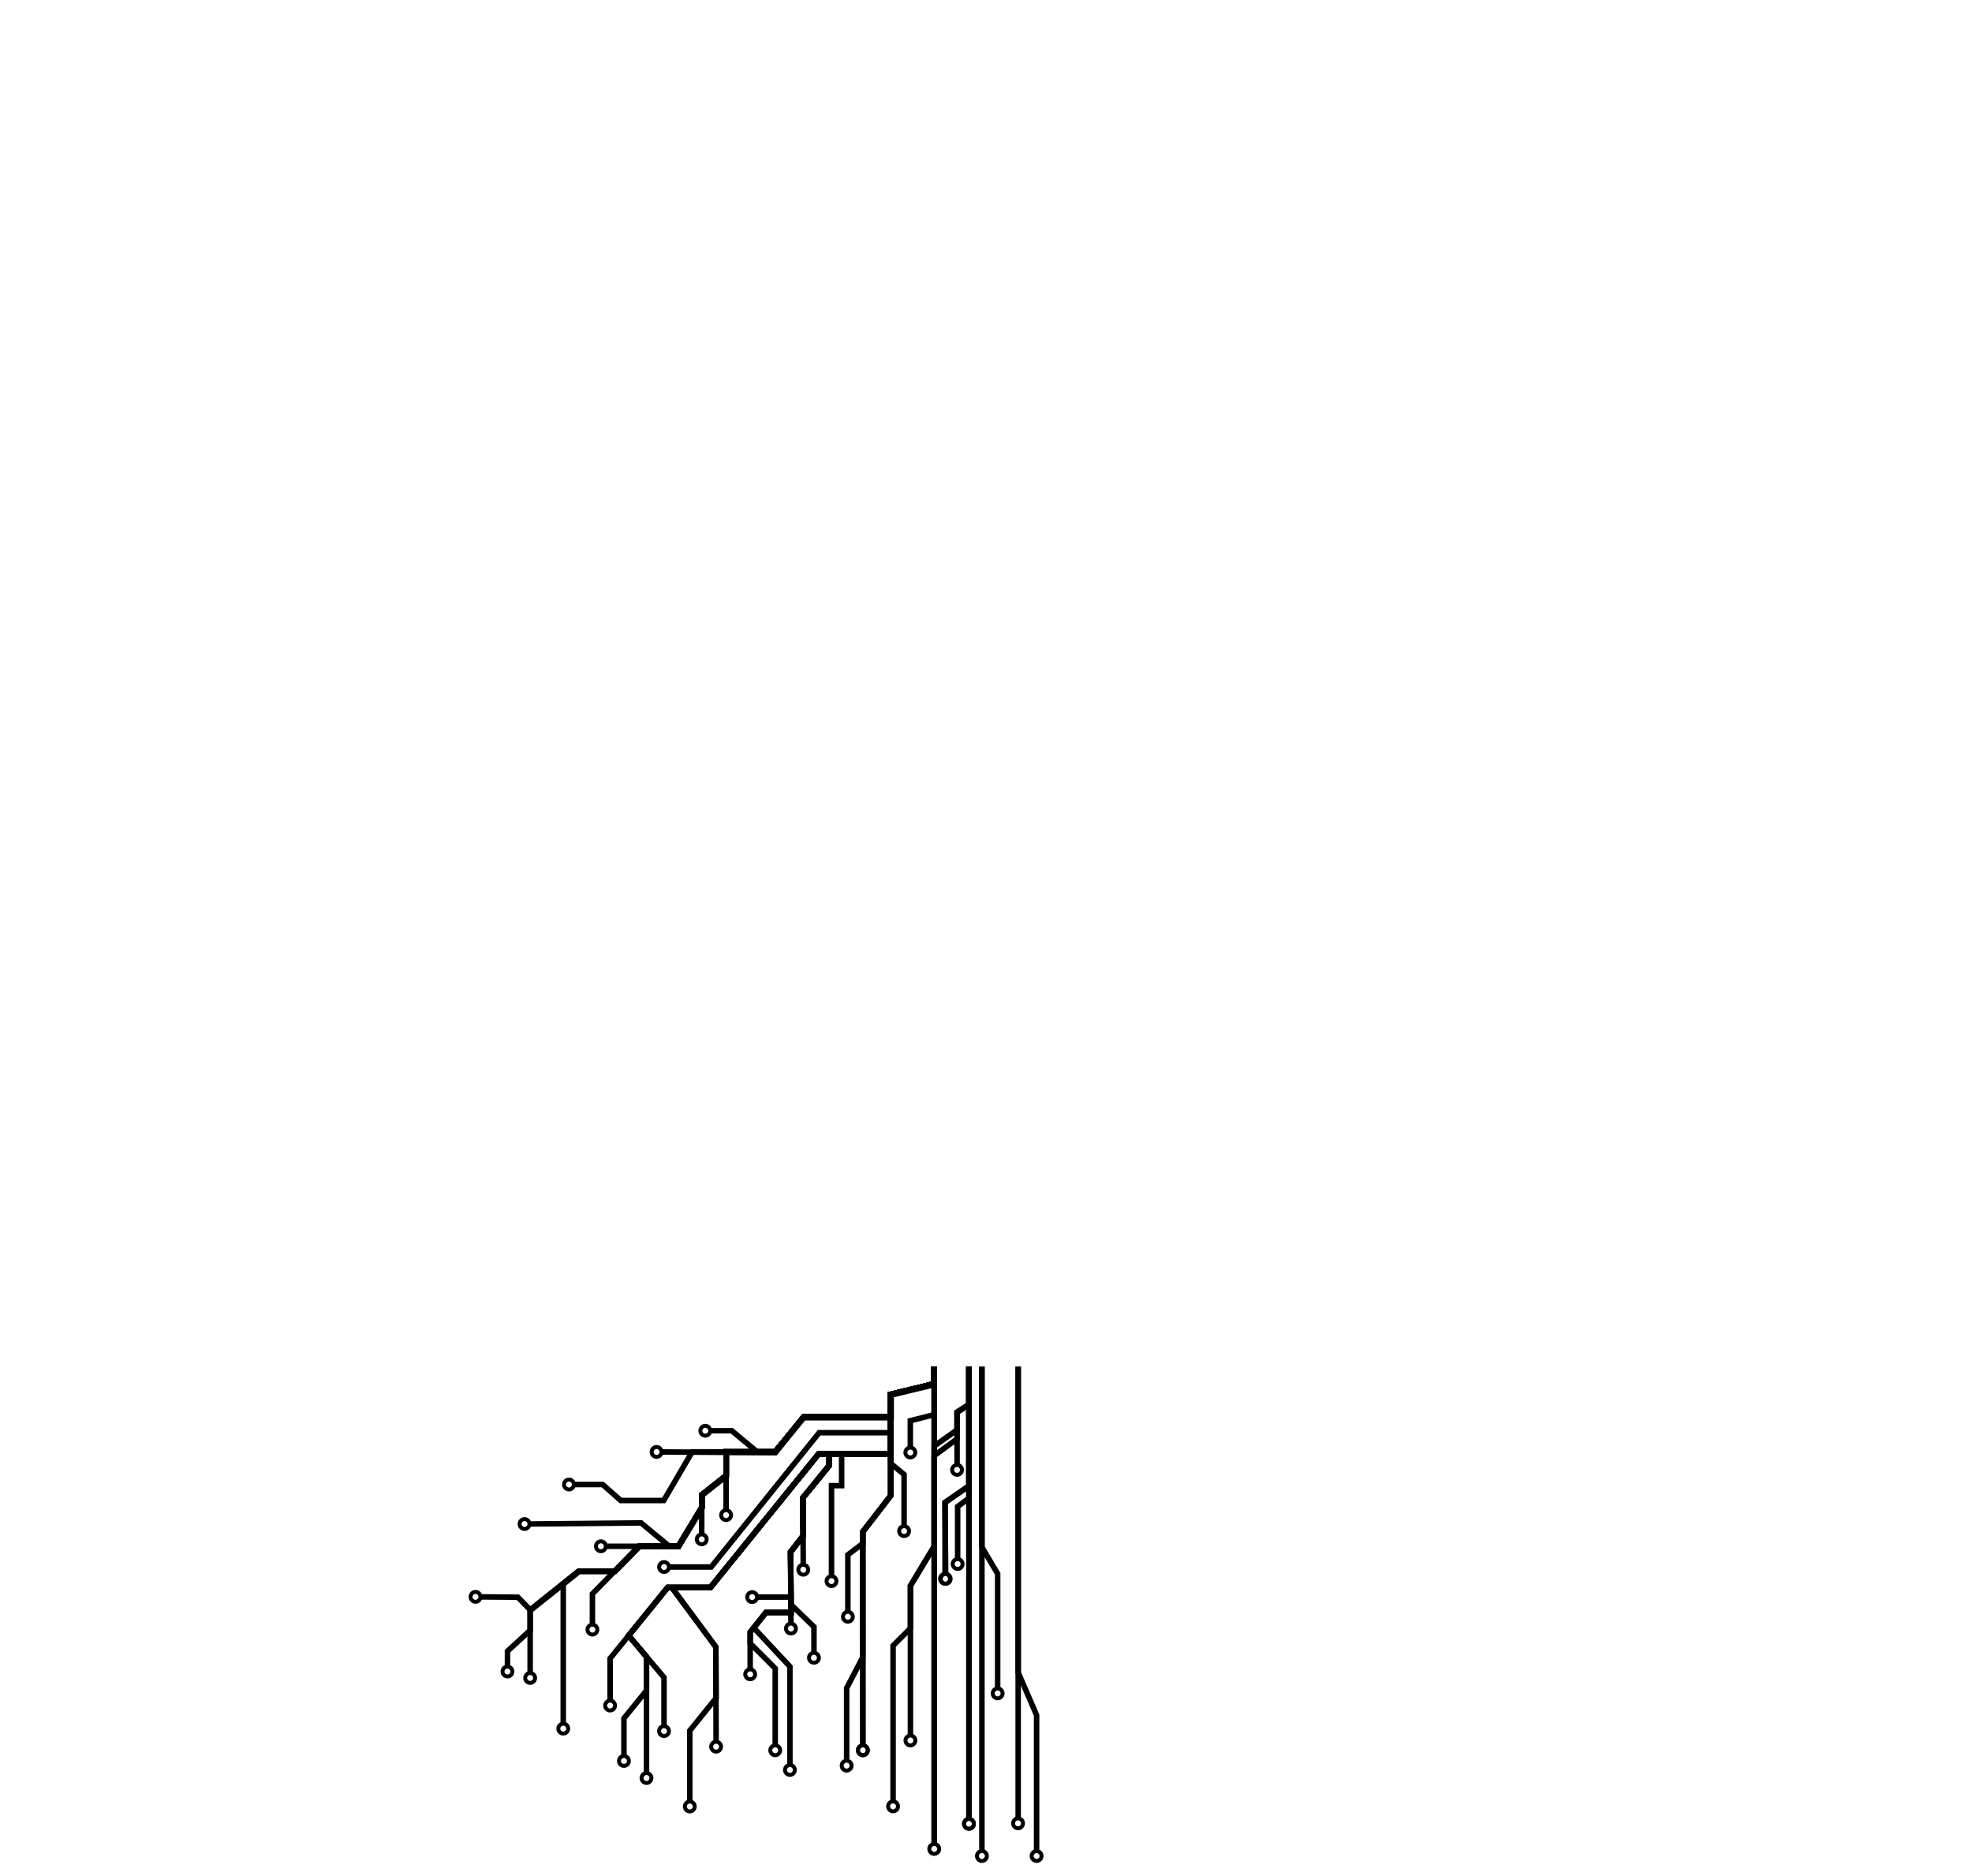
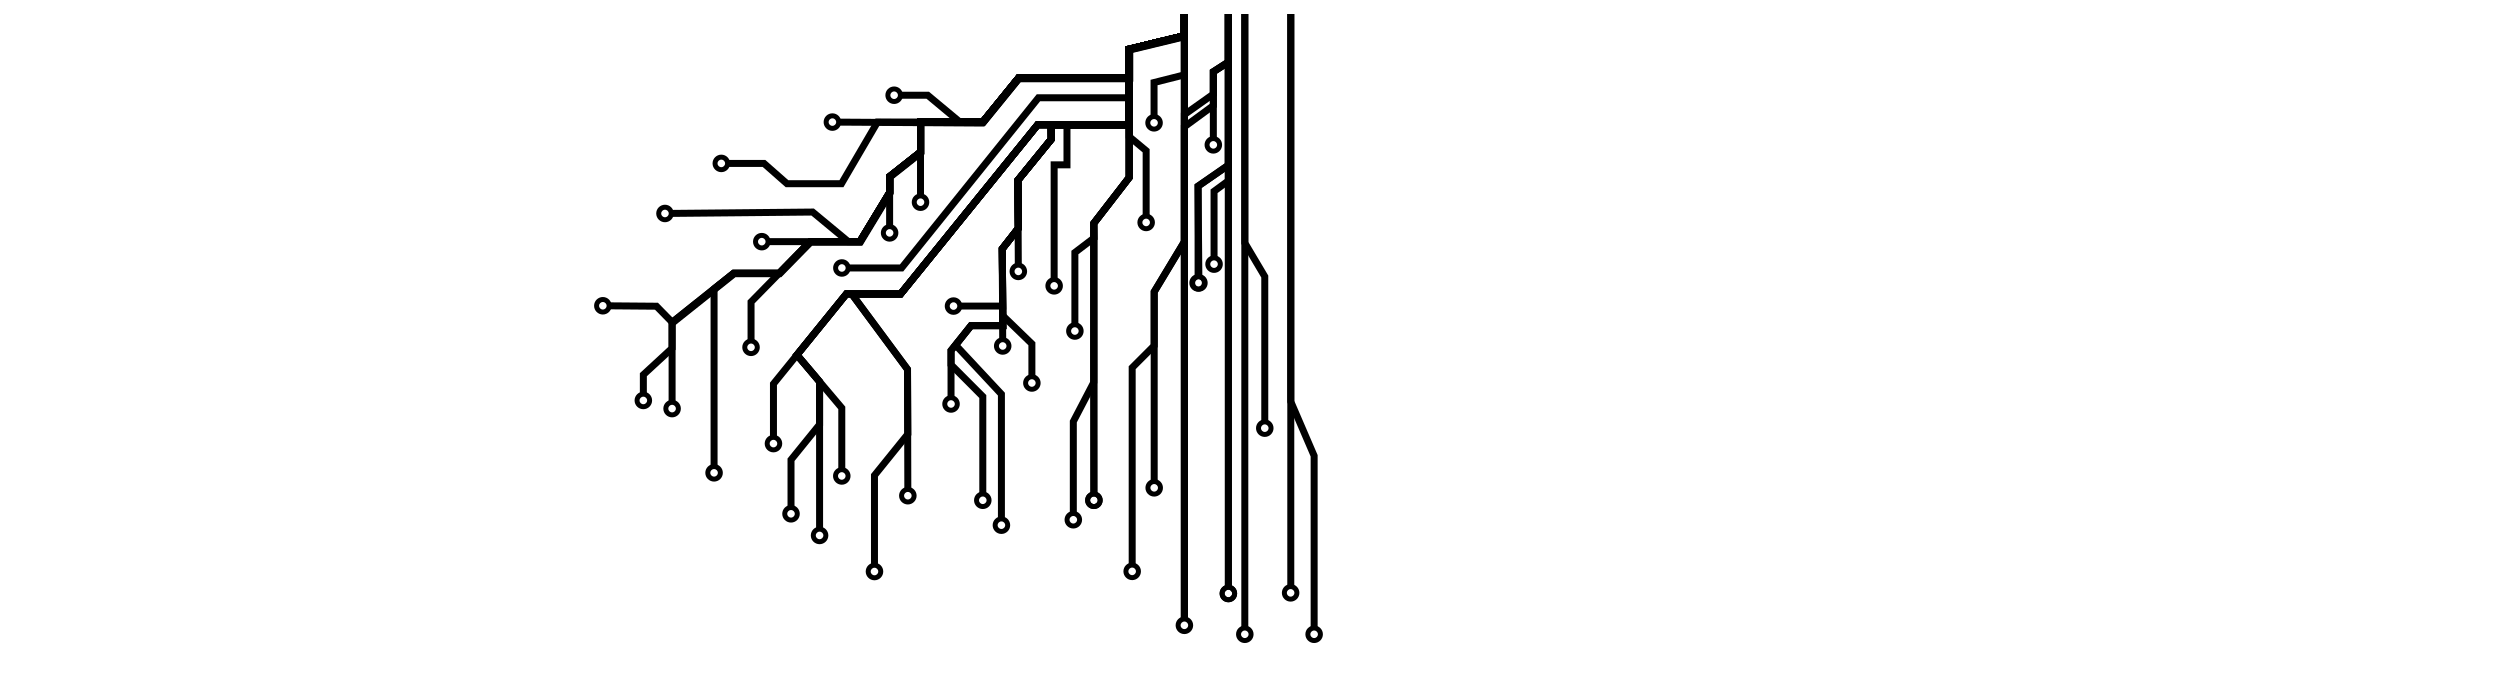
- <svg xmlns="http://www.w3.org/2000/svg" id="Capa_1" data-name="Capa 1" viewBox="0 0 1430 1360">
+ <svg xmlns="http://www.w3.org/2000/svg" id="Capa_1" data-name="Capa 1" viewBox="0 982.9 1430 386.29">
  <defs>
    <style>
      .cls-1, .cls-2 {
        fill: none;
      }

      .cls-2 {
        stroke: #000;
        stroke-miterlimit: 10;
        stroke-width: 4px;
      }

      .cls-3 {
        clip-path: url(#clippath);
      }
    </style>
    <clipPath id="clippath">
      <rect class="cls-1" x="-1004.51" y="990.9" width="1840.76" height="370.29" />
    </clipPath>
  </defs>
  <g class="cls-3">
    <polyline class="cls-2" points="712.03 1342.4 712.03 982.9" />
    <path d="M707.02,1345.71c0-2.77,2.24-5.01,5.01-5.01s5.01,2.24,5.01,5.01-2.24,5.01-5.01,5.01-5.01-2.24-5.01-5.01ZM714.19,1345.71c0-1.19-.97-2.16-2.16-2.16s-2.16.97-2.16,2.16.97,2.16,2.16,2.16,2.16-.97,2.16-2.16Z" />
    <polyline class="cls-2" points="723.45 1224.5 723.45 1141.08 712.03 1121.83 712.03 982.9" />
    <path d="M718.44,1227.81c0-2.77,2.24-5.01,5.01-5.01s5.01,2.24,5.01,5.01-2.24,5.01-5.01,5.01-5.01-2.24-5.01-5.01ZM725.61,1227.81c0-1.19-.97-2.16-2.16-2.16s-2.16.97-2.16,2.16.97,2.16,2.16,2.16,2.16-.97,2.16-2.16Z" />
    <polyline class="cls-2" points="738.33 1318.71 738.33 982.9" />
    <path d="M733.23,1322.02c0-2.77,2.25-5.01,5.01-5.01,2.77,0,5.01,2.25,5.01,5.01,0,2.77-2.25,5.01-5.01,5.01-2.77,0-5.01-2.25-5.01-5.01ZM740.4,1322.02c0-1.19-.96-2.16-2.16-2.16-1.19,0-2.16.96-2.16,2.16,0,1.19.96,2.16,2.16,2.16,1.19,0,2.16-.96,2.16-2.16Z" />
    <polyline class="cls-2" points="751.69 1342.4 751.69 1243.62 738.33 1212.59 738.33 1044.95 738.33 982.9" />
    <path d="M746.68,1345.71c0-2.77,2.24-5.01,5.01-5.01s5.01,2.24,5.01,5.01-2.24,5.01-5.01,5.01-5.01-2.24-5.01-5.01ZM753.85,1345.71c0-1.19-.97-2.16-2.16-2.16s-2.16.97-2.16,2.16.97,2.16,2.16,2.16,2.16-.97,2.16-2.16Z" />
    <polyline class="cls-2" points="694.03 1062.45 694.03 1023.93 702.63 1018.4 702.63 982.9" />
    <path d="M689.01,1065.76c0-2.77,2.24-5.01,5.01-5.01s5.01,2.24,5.01,5.01-2.24,5.01-5.01,5.01-5.01-2.24-5.01-5.01ZM696.18,1065.76c0-1.19-.97-2.16-2.16-2.16s-2.16.97-2.16,2.16.97,2.16,2.16,2.16,2.16-.97,2.16-2.16Z" />
    <polyline class="cls-2" points="694.44 1130.69 694.44 1092.31 702.63 1086.31 702.63 982.9" />
    <path d="M689.43,1133.99c0-2.77,2.24-5.01,5.01-5.01s5.01,2.24,5.01,5.01-2.24,5.01-5.01,5.01-5.01-2.24-5.01-5.01ZM696.59,1133.99c0-1.19-.97-2.16-2.16-2.16s-2.16.97-2.16,2.16.97,2.16,2.16,2.16,2.16-.97,2.16-2.16Z" />
    <polyline class="cls-2" points="685.31 1141.4 685.29 1089.38 702.63 1077.38 702.63 982.9" />
    <path d="M680.3,1144.71c0-2.77,2.24-5.01,5.01-5.01,2.77,0,5.01,2.24,5.01,5.01,0,2.77-2.24,5.01-5.01,5.01s-5.01-2.24-5.01-5.01ZM687.47,1144.7c0-1.19-.97-2.16-2.16-2.16-1.19,0-2.16.97-2.16,2.16,0,1.19.97,2.16,2.16,2.16,1.19,0,2.16-.97,2.16-2.16Z" />
    <polyline class="cls-2" points="685.75 1141.44 685.29 1089.38 702.63 1077.38 702.63 982.9" />
    <path d="M680.76,1144.79c-.02-2.77,2.2-5.03,4.97-5.06s5.03,2.2,5.06,4.97c.02,2.77-2.2,5.03-4.97,5.06s-5.03-2.2-5.06-4.97ZM687.93,1144.73c-.01-1.19-.98-2.15-2.17-2.14s-2.15.98-2.14,2.17c.01,1.19.98,2.15,2.17,2.14,1.19-.01,2.15-.98,2.14-2.17Z" />
    <polyline class="cls-2" points="702.63 1319.07 702.63 982.9" />
    <path d="M697.62,1322.38c0-2.77,2.24-5.01,5.01-5.01s5.01,2.24,5.01,5.01-2.24,5.01-5.01,5.01-5.01-2.24-5.01-5.01ZM704.79,1322.38c0-1.19-.97-2.16-2.16-2.16s-2.16.97-2.16,2.16.97,2.16,2.16,2.16,2.16-.97,2.16-2.16Z" />
    <polyline class="cls-2" points="702.63 982.9 702.63 1319.07" />
    <path d="M707.64,1322.38c0-2.77-2.24-5.01-5.01-5.01s-5.01,2.24-5.01,5.01,2.24,5.01,5.01,5.01,5.01-2.24,5.01-5.01ZM700.47,1322.38c0-1.19.97-2.16,2.16-2.16s2.16.97,2.16,2.16-.97,2.16-2.16,2.16-2.16-.97-2.16-2.16Z" />
    <polyline class="cls-2" points="677.47 982.9 677.47 1025.72 660.12 1030.1 660.12 1049.85" />
    <path d="M665.13,1053.16c0-2.77-2.24-5.01-5.01-5.01s-5.01,2.24-5.01,5.01,2.24,5.01,5.01,5.01,5.01-2.24,5.01-5.01ZM657.96,1053.16c0-1.19.97-2.16,2.16-2.16s2.16.97,2.16,2.16-.97,2.16-2.16,2.16-2.16-.97-2.16-2.16Z" />
    <polyline class="cls-2" points="677.47 1337.27 677.47 982.9" />
    <path d="M672.46,1340.58c0-2.77,2.24-5.01,5.01-5.01s5.01,2.24,5.01,5.01-2.24,5.01-5.01,5.01-5.01-2.24-5.01-5.01ZM679.63,1340.58c0-1.19-.97-2.16-2.16-2.16s-2.16.97-2.16,2.16.97,2.16,2.16,2.16,2.16-.97,2.16-2.16Z" />
    <polyline class="cls-2" points="677.47 1337.27 677.47 1048.46 694.03 1036.72 694.03 1023.93 702.63 1018.4 702.63 982.9" />
    <polyline class="cls-2" points="677.47 1337.27 677.47 1055.43 694.03 1043.29 694.03 1023.93 702.63 1018.4 702.63 982.9" />
    <polyline class="cls-2" points="660.2 1258.63 660.2 1149.8 677.47 1121.13 677.47 982.9" />
    <path d="M655.19,1261.94c0-2.77,2.24-5.01,5.01-5.01s5.01,2.24,5.01,5.01-2.24,5.01-5.01,5.01-5.01-2.24-5.01-5.01ZM662.36,1261.94c0-1.19-.97-2.16-2.16-2.16s-2.16.97-2.16,2.16.97,2.16,2.16,2.16,2.16-.97,2.16-2.16Z" />
    <polyline class="cls-2" points="647.61 1306.41 647.61 1193.21 660.2 1180.61 660.2 1149.8 677.47 1121.13 677.47 982.9" />
    <path d="M642.6,1309.72c0-2.77,2.24-5.01,5.01-5.01s5.01,2.24,5.01,5.01-2.24,5.01-5.01,5.01-5.01-2.24-5.01-5.01ZM649.76,1309.72c0-1.19-.97-2.16-2.16-2.16s-2.16.97-2.16,2.16.97,2.16,2.16,2.16,2.16-.97,2.16-2.16Z" />
    <polyline class="cls-2" points="677.47 982.9 677.47 1003.36 645.89 1011.02 645.89 1061.04 655.6 1069.11 655.6 1106.83" />
    <path d="M660.61,1110.14c0-2.77-2.24-5.01-5.01-5.01s-5.01,2.24-5.01,5.01,2.24,5.01,5.01,5.01,5.01-2.24,5.01-5.01ZM653.44,1110.14c0-1.19.97-2.16,2.16-2.16s2.16.97,2.16,2.16-.97,2.16-2.16,2.16-2.16-.97-2.16-2.16Z" />
    <polyline class="cls-2" points="625.71 1265.75 625.65 1110.64 645.89 1084.44 645.89 1011.02 677.47 1003.36 677.47 982.9" />
    <path d="M620.7,1269.06c0-2.77,2.24-5.01,5.01-5.01,2.77,0,5.01,2.24,5.01,5.01,0,2.77-2.24,5.01-5.01,5.02-2.77,0-5.01-2.24-5.01-5.01ZM627.87,1269.06c0-1.19-.97-2.16-2.16-2.16-1.19,0-2.16.97-2.16,2.16,0,1.19.97,2.16,2.16,2.16,1.19,0,2.16-.97,2.16-2.16Z" />
    <polyline class="cls-2" points="677.47 982.9 677.47 1003.36 645.89 1011.02 645.89 1084.44 625.65 1110.64 625.71 1265.75" />
    <path d="M630.72,1269.06c0-2.77-2.25-5.01-5.01-5.01-2.77,0-5.01,2.25-5.01,5.01,0,2.77,2.25,5.01,5.01,5.01,2.77,0,5.01-2.25,5.01-5.02ZM623.56,1269.06c0-1.19.96-2.16,2.16-2.16,1.19,0,2.16.96,2.16,2.16,0,1.19-.96,2.16-2.16,2.16-1.19,0-2.16-.96-2.16-2.16Z" />
    <polyline class="cls-2" points="613.94 1276.89 613.94 1224.02 625.65 1201.55 625.65 1110.64 645.89 1084.44 645.89 1011.02 677.47 1003.36 677.47 982.9" />
    <path d="M608.93,1280.2c0-2.77,2.24-5.01,5.01-5.01s5.01,2.24,5.01,5.01-2.24,5.01-5.01,5.01-5.01-2.24-5.01-5.01ZM616.1,1280.2c0-1.19-.97-2.16-2.16-2.16s-2.16.97-2.16,2.16.97,2.16,2.16,2.16,2.16-.97,2.16-2.16Z" />
    <polyline class="cls-2" points="614.83 1168.95 614.83 1127.33 625.82 1118.99 625.65 1110.64 645.89 1084.44 645.89 1011.02 677.47 1003.36 677.47 982.9" />
    <path d="M609.82,1172.25c0-2.77,2.24-5.01,5.01-5.01s5.01,2.24,5.01,5.01-2.24,5.01-5.01,5.01-5.01-2.24-5.01-5.01ZM616.99,1172.25c0-1.19-.97-2.16-2.16-2.16s-2.16.97-2.16,2.16.97,2.16,2.16,2.16,2.16-.97,2.16-2.16Z" />
    <polyline class="cls-2" points="602.97 1143.11 602.97 1077.19 610.31 1077.19 610.31 1054.27 645.89 1054.27 645.89 1011.02 677.47 1003.36 677.47 982.9" />
    <path d="M597.96,1146.41c0-2.77,2.24-5.01,5.01-5.01s5.01,2.24,5.01,5.01-2.24,5.01-5.01,5.01-5.01-2.24-5.01-5.01ZM605.13,1146.41c0-1.19-.97-2.16-2.16-2.16s-2.16.97-2.16,2.16.97,2.16,2.16,2.16,2.16-.97,2.16-2.16Z" />
    <polyline class="cls-2" points="582.47 1134.84 582.25 1085.97 601.31 1062.57 601.23 1054.27 645.89 1054.27 645.89 1011.02 677.47 1003.36 677.47 982.9" />
    <path d="M577.47,1138.17c-.01-2.77,2.22-5.02,4.99-5.04s5.02,2.22,5.04,4.99c.01,2.77-2.22,5.02-4.99,5.04-2.77.01-5.02-2.22-5.04-4.99ZM584.64,1138.14c0-1.19-.98-2.15-2.17-2.15-1.19,0-2.15.97-2.15,2.17,0,1.19.98,2.15,2.17,2.15,1.19,0,2.15-.98,2.15-2.17Z" />
    <polyline class="cls-2" points="590.24 1198.67 590.24 1179.55 573.48 1163.34 573.31 1125.21 582.51 1113.46 582.25 1085.97 601.31 1062.57 601.23 1054.27 645.89 1054.27 645.89 1011.02 677.47 1003.36 677.47 982.9" />
    <path d="M585.22,1201.98c0-2.77,2.24-5.01,5.01-5.01s5.01,2.24,5.01,5.01-2.24,5.01-5.01,5.01-5.01-2.24-5.01-5.01ZM592.39,1201.98c0-1.19-.97-2.16-2.16-2.16s-2.16.97-2.16,2.16.97,2.16,2.16,2.16,2.16-.97,2.16-2.16Z" />
    <polyline class="cls-2" points="573.54 1177.49 573.31 1125.21 582.51 1113.46 582.25 1085.97 601.31 1062.57 601.23 1054.27 645.89 1054.27 645.89 1011.02 677.47 1003.36 677.47 982.9" />
    <path d="M568.54,1180.82c-.01-2.77,2.22-5.02,4.99-5.03s5.02,2.22,5.03,4.99c.01,2.77-2.22,5.02-4.99,5.03-2.77.01-5.02-2.22-5.03-4.99ZM575.71,1180.79c0-1.19-.97-2.15-2.17-2.15-1.19,0-2.15.97-2.15,2.17,0,1.19.97,2.15,2.17,2.15,1.19,0,2.15-.97,2.15-2.17Z" />
    <polyline class="cls-2" points="572.81 1280 572.81 1208.36 546.64 1180.31 555.42 1169.16 573.66 1169.16 573.31 1125.21 582.51 1113.46 582.25 1085.97 601.31 1062.57 601.23 1054.27 645.89 1054.27 645.89 1011.02 677.47 1003.36 677.47 982.9" />
    <path d="M567.8,1283.31c0-2.77,2.24-5.01,5.01-5.01s5.01,2.24,5.01,5.01-2.24,5.01-5.01,5.01-5.01-2.24-5.01-5.01ZM574.97,1283.31c0-1.19-.97-2.16-2.16-2.16s-2.16.97-2.16,2.16.97,2.16,2.16,2.16,2.16-.97,2.16-2.16Z" />
    <polyline class="cls-2" points="562.16 1265.75 562.16 1209.72 543.99 1191.5 543.99 1183.4 555.42 1169.16 573.66 1169.16 573.31 1125.21 582.51 1113.46 582.25 1085.97 601.31 1062.57 601.23 1054.27 645.89 1054.27 645.89 1011.02 677.47 1003.36 677.47 982.9" />
    <path d="M557.15,1269.06c0-2.77,2.24-5.01,5.01-5.01s5.01,2.24,5.01,5.01-2.24,5.01-5.01,5.01-5.01-2.24-5.01-5.01ZM564.32,1269.06c0-1.19-.97-2.16-2.16-2.16s-2.16.97-2.16,2.16.97,2.16,2.16,2.16,2.16-.97,2.16-2.16Z" />
    <polyline class="cls-2" points="543.99 1210.67 543.99 1183.4 555.42 1169.16 573.66 1169.16 573.31 1125.21 582.51 1113.46 582.25 1085.97 601.31 1062.57 601.23 1054.27 645.89 1054.27 645.89 1011.02 677.47 1003.36 677.47 982.9" />
    <path d="M538.98,1213.98c0-2.77,2.24-5.01,5.01-5.01s5.01,2.24,5.01,5.01-2.24,5.01-5.01,5.01-5.01-2.24-5.01-5.01ZM546.15,1213.98c0-1.19-.97-2.16-2.16-2.16s-2.16.97-2.16,2.16.97,2.16,2.16,2.16,2.16-.97,2.16-2.16Z" />
    <polyline class="cls-2" points="548.72 1157.97 573.57 1157.97 573.31 1125.21 582.51 1113.46 582.25 1085.97 601.31 1062.57 601.23 1054.27 645.89 1054.27 645.89 1011.02 677.47 1003.36 677.47 982.9" />
    <path d="M545.41,1152.96c2.77,0,5.01,2.24,5.01,5.01s-2.24,5.01-5.01,5.01-5.01-2.24-5.01-5.01,2.24-5.01,5.01-5.01ZM545.41,1160.13c1.19,0,2.16-.97,2.16-2.16s-.97-2.16-2.16-2.16-2.16.97-2.16,2.16.97,2.16,2.16,2.16Z" />
    <polyline class="cls-2" points="519.28 1263.14 519.1 1194.16 487.18 1151.04 515.14 1151.04 593.52 1054.27 645.89 1054.27 645.89 1011.02 677.47 1003.36 677.47 982.9" />
    <path d="M514.27,1266.46c0-2.77,2.23-5.02,5-5.03,2.77,0,5.02,2.23,5.03,5,0,2.77-2.23,5.02-5,5.03-2.77,0-5.02-2.23-5.03-5ZM521.44,1266.44c0-1.19-.97-2.15-2.16-2.15-1.19,0-2.15.97-2.15,2.16,0,1.19.97,2.15,2.16,2.15,1.19,0,2.15-.97,2.15-2.16Z" />
    <polyline class="cls-2" points="500.2 1306.5 500.2 1254.82 519.3 1231.17 519.1 1194.16 487.18 1151.04 515.14 1151.04 593.52 1054.27 645.89 1054.27 645.89 1011.02 677.47 1003.36 677.47 982.9" />
    <path d="M495.19,1309.81c0-2.77,2.24-5.01,5.01-5.01s5.01,2.24,5.01,5.01-2.24,5.01-5.01,5.01-5.01-2.24-5.01-5.01ZM502.36,1309.81c0-1.19-.97-2.16-2.16-2.16s-2.16.97-2.16,2.16.97,2.16,2.16,2.16,2.16-.97,2.16-2.16Z" />
    <polyline class="cls-2" points="481.5 1251.85 481.5 1216.24 455.86 1185.9 484.12 1151.04 515.14 1151.04 593.52 1054.27 645.89 1054.27 645.89 1011.02 677.47 1003.36 677.47 982.9" />
    <path d="M476.49,1255.15c0-2.77,2.24-5.01,5.01-5.01s5.01,2.24,5.01,5.01-2.24,5.01-5.01,5.01-5.01-2.24-5.01-5.01ZM483.66,1255.15c0-1.19-.97-2.16-2.16-2.16s-2.16.97-2.16,2.16.97,2.16,2.16,2.16,2.16-.97,2.16-2.16Z" />
    <polyline class="cls-2" points="468.8 1285.87 468.8 1201.21 455.86 1185.9 484.12 1151.04 515.14 1151.04 593.52 1054.27 645.89 1054.27 645.89 1011.02 677.47 1003.36 677.47 982.9" />
    <path d="M463.79,1289.17c0-2.77,2.24-5.01,5.01-5.01s5.01,2.24,5.01,5.01-2.24,5.01-5.01,5.01-5.01-2.24-5.01-5.01ZM470.96,1289.17c0-1.19-.97-2.16-2.16-2.16s-2.16.97-2.16,2.16.97,2.16,2.16,2.16,2.16-.97,2.16-2.16Z" />
    <polyline class="cls-2" points="452.46 1273.5 452.46 1245.89 468.8 1225.72 468.8 1201.21 455.86 1185.9 484.12 1151.04 515.14 1151.04 593.52 1054.27 645.89 1054.27 645.89 1011.02 677.47 1003.36 677.47 982.9" />
    <path d="M447.45,1276.8c0-2.77,2.24-5.01,5.01-5.01s5.01,2.24,5.01,5.01-2.24,5.01-5.01,5.01-5.01-2.24-5.01-5.01ZM454.62,1276.8c0-1.19-.97-2.16-2.16-2.16s-2.16.97-2.16,2.16.97,2.16,2.16,2.16,2.16-.97,2.16-2.16Z" />
    <polyline class="cls-2" points="442.42 1233.33 442.42 1202.48 484.12 1151.04 515.14 1151.04 593.52 1054.27 645.89 1054.27 645.89 1011.02 677.47 1003.36 677.47 982.9" />
    <path d="M437.41,1236.64c0-2.77,2.24-5.01,5.01-5.01s5.01,2.24,5.01,5.01-2.24,5.01-5.01,5.01-5.01-2.24-5.01-5.01ZM444.58,1236.64c0-1.19-.97-2.16-2.16-2.16s-2.16.97-2.16,2.16.97,2.16,2.16,2.16,2.16-.97,2.16-2.16Z" />
    <polyline class="cls-2" points="484.86 1136.18 515.69 1136.18 593.99 1038.82 645.89 1038.82 645.89 1011.02 677.47 1003.36 677.47 982.9" />
    <path d="M481.55,1131.17c2.77,0,5.01,2.24,5.01,5.01s-2.24,5.01-5.01,5.01-5.01-2.24-5.01-5.01,2.24-5.01,5.01-5.01ZM481.55,1138.34c1.19,0,2.16-.97,2.16-2.16s-.97-2.16-2.16-2.16-2.16.97-2.16,2.16.97,2.16,2.16,2.16Z" />
    <polyline class="cls-2" points="526.53 1095.25 526.53 1052.7 562.14 1052.7 582.74 1027.36 645.89 1027.36 645.89 1011.02 677.47 1003.36 677.47 982.9" />
    <path d="M521.52,1098.56c0-2.77,2.24-5.01,5.01-5.01,2.77,0,5.01,2.24,5.01,5.01s-2.24,5.01-5.01,5.01-5.01-2.24-5.01-5.01ZM528.69,1098.56c0-1.19-.97-2.16-2.16-2.16-1.19,0-2.16.97-2.16,2.16s.97,2.16,2.16,2.16,2.16-.97,2.16-2.16Z" />
    <polyline class="cls-2" points="508.86 1112.81 508.86 1083.87 526.53 1069.91 526.53 1052.7 562.14 1052.7 582.74 1027.36 645.89 1027.36 645.89 1011.02 677.47 1003.36 677.47 982.9" />
    <path d="M503.85,1116.12c0-2.77,2.24-5.01,5.01-5.01s5.01,2.24,5.01,5.01-2.24,5.01-5.01,5.01-5.01-2.24-5.01-5.01ZM511.02,1116.12c0-1.19-.97-2.16-2.16-2.16s-2.16.97-2.16,2.16.97,2.16,2.16,2.16,2.16-.97,2.16-2.16Z" />
    <polyline class="cls-2" points="429.6 1178.26 429.6 1155.62 463.42 1121.13 491.84 1121.13 508.86 1093.06 508.86 1083.87 526.53 1069.91 526.53 1052.7 562.14 1052.7 582.74 1027.36 645.89 1027.36 645.89 1011.02 677.47 1003.36 677.47 982.9" />
    <path d="M424.58,1181.57c0-2.77,2.24-5.01,5.01-5.01s5.01,2.24,5.01,5.01-2.24,5.01-5.01,5.01-5.01-2.24-5.01-5.01ZM431.75,1181.57c0-1.19-.97-2.16-2.16-2.16s-2.16.97-2.16,2.16.97,2.16,2.16,2.16,2.16-.97,2.16-2.16Z" />
    <polyline class="cls-2" points="408.45 1250.05 408.45 1148.13 419.67 1139.19 445.72 1139.19 463.42 1121.13 491.84 1121.13 508.86 1093.06 508.86 1083.87 526.53 1069.91 526.53 1052.7 562.14 1052.7 582.74 1027.36 645.89 1027.36 645.89 1011.02 677.47 1003.36 677.47 982.9" />
    <path d="M403.44,1253.36c0-2.77,2.24-5.01,5.01-5.01s5.01,2.24,5.01,5.01-2.24,5.01-5.01,5.01-5.01-2.24-5.01-5.01ZM410.61,1253.36c0-1.19-.97-2.16-2.16-2.16s-2.16.97-2.16,2.16.97,2.16,2.16,2.16,2.16-.97,2.16-2.16Z" />
    <polyline class="cls-2" points="384.44 1213.31 384.44 1167.27 419.67 1139.19 445.72 1139.19 463.42 1121.13 491.84 1121.13 508.86 1093.06 508.86 1083.87 526.53 1069.91 526.53 1052.7 562.14 1052.7 582.74 1027.36 645.89 1027.36 645.89 1011.02 677.47 1003.36 677.47 982.9" />
    <path d="M379.43,1216.62c0-2.77,2.24-5.01,5.01-5.01s5.01,2.24,5.01,5.01-2.24,5.01-5.01,5.01-5.01-2.24-5.01-5.01ZM386.6,1216.62c0-1.19-.97-2.16-2.16-2.16s-2.16.97-2.16,2.16.97,2.16,2.16,2.16,2.16-.97,2.16-2.16Z" />
    <polyline class="cls-2" points="368 1208.65 368 1197.23 384.44 1182.07 384.44 1167.27 419.67 1139.19 445.72 1139.19 463.42 1121.13 491.84 1121.13 508.86 1093.06 508.86 1083.87 526.53 1069.91 526.53 1052.7 562.14 1052.7 582.74 1027.36 645.89 1027.36 645.89 1011.02 677.47 1003.36 677.47 982.9" />
    <path d="M362.98,1211.96c0-2.77,2.24-5.01,5.01-5.01s5.01,2.24,5.01,5.01-2.24,5.01-5.01,5.01-5.01-2.24-5.01-5.01ZM370.15,1211.96c0-1.19-.97-2.16-2.16-2.16s-2.16.97-2.16,2.16.97,2.16,2.16,2.16,2.16-.97,2.16-2.16Z" />
    <polyline class="cls-2" points="348.14 1157.83 375.5 1158.06 384.78 1167.53 420.01 1139.44 446.06 1139.44 463.76 1121.39 492.18 1121.39 509.2 1093.31 509.2 1084.12 526.87 1070.16 526.87 1052.95 562.48 1052.95 583.08 1027.61 646.23 1027.61 646.23 1011.27 677.47 1003.61 677.47 982.9" />
    <path d="M344.87,1152.79c2.77.02,4.99,2.29,4.97,5.05s-2.29,4.99-5.05,4.97c-2.77-.02-4.99-2.29-4.97-5.05.02-2.77,2.29-4.99,5.05-4.97ZM344.81,1159.96c1.19,0,2.16-.95,2.17-2.14,0-1.19-.95-2.16-2.14-2.17-1.19,0-2.16.95-2.17,2.14,0,1.19.95,2.16,2.14,2.17Z" />
    <polyline class="cls-2" points="439.05 1121.13 491.84 1121.13 508.86 1093.06 508.86 1083.87 526.53 1069.91 526.53 1052.7 562.14 1052.7 582.74 1027.36 645.89 1027.36 645.89 1011.02 677.47 1003.36 677.47 982.9" />
    <path d="M435.74,1116.12c2.77,0,5.01,2.24,5.01,5.01,0,2.77-2.24,5.01-5.01,5.01s-5.01-2.24-5.01-5.01,2.24-5.01,5.01-5.01ZM435.74,1123.29c1.19,0,2.16-.97,2.16-2.16,0-1.19-.97-2.16-2.16-2.16s-2.16.97-2.16,2.16.97,2.16,2.16,2.16Z" />
    <polyline class="cls-2" points="383.67 1104.98 464.84 1104.19 485.27 1121.13 491.84 1121.13 508.86 1093.06 508.86 1083.87 526.53 1069.91 526.53 1052.7 562.14 1052.7 582.74 1027.36 645.89 1027.36 645.89 1011.02 677.47 1003.36 677.47 982.9" />
    <path d="M380.32,1100c2.77-.03,5.03,2.2,5.06,4.96.03,2.77-2.2,5.03-4.96,5.06-2.77.03-5.03-2.2-5.06-4.96-.03-2.77,2.2-5.03,4.96-5.06ZM380.39,1107.17c1.19-.01,2.15-.99,2.13-2.18-.01-1.19-.99-2.15-2.18-2.13-1.19.01-2.15.99-2.13,2.18.01,1.19.99,2.15,2.18,2.13Z" />
    <polyline class="cls-2" points="415.9 1076.37 436.99 1076.37 450.16 1087.97 481.31 1087.97 501.93 1052.7 562.14 1052.7 582.74 1027.36 645.89 1027.36 645.89 1011.02 677.47 1003.36 677.47 982.9" />
    <path d="M412.59,1071.36c2.77,0,5.01,2.24,5.01,5.01,0,2.77-2.24,5.01-5.01,5.01-2.77,0-5.01-2.24-5.01-5.01s2.24-5.01,5.01-5.01ZM412.59,1078.53c1.19,0,2.16-.97,2.16-2.16,0-1.19-.97-2.16-2.16-2.16s-2.16.97-2.16,2.16c0,1.19.97,2.16,2.16,2.16Z" />
    <polyline class="cls-2" points="479.44 1052.75 562.08 1053.29 582.67 1027.95 645.82 1027.95 645.82 1011.61 677.47 1003.95 677.47 982.9" />
    <path d="M476.17,1047.72c2.77.02,5,2.28,4.98,5.05-.02,2.77-2.28,5-5.05,4.98-2.77-.02-5-2.28-4.98-5.05s2.28-5,5.05-4.98ZM476.12,1054.89c1.19,0,2.16-.95,2.17-2.14,0-1.19-.95-2.16-2.14-2.17s-2.16.95-2.17,2.14.95,2.16,2.14,2.17Z" />
    <polyline class="cls-2" points="514.76 1037.38 530.67 1037.38 549.06 1052.7 562.14 1052.7 582.74 1027.36 645.89 1027.36 645.89 1011.02 677.47 1003.36 677.47 982.9" />
    <path d="M511.45,1032.36c2.77,0,5.01,2.24,5.01,5.01s-2.24,5.01-5.01,5.01-5.01-2.24-5.01-5.01,2.24-5.01,5.01-5.01ZM511.45,1039.53c1.19,0,2.16-.97,2.16-2.16s-.97-2.16-2.16-2.16-2.16.97-2.16,2.16.97,2.16,2.16,2.16Z" />
  </g>
</svg>
